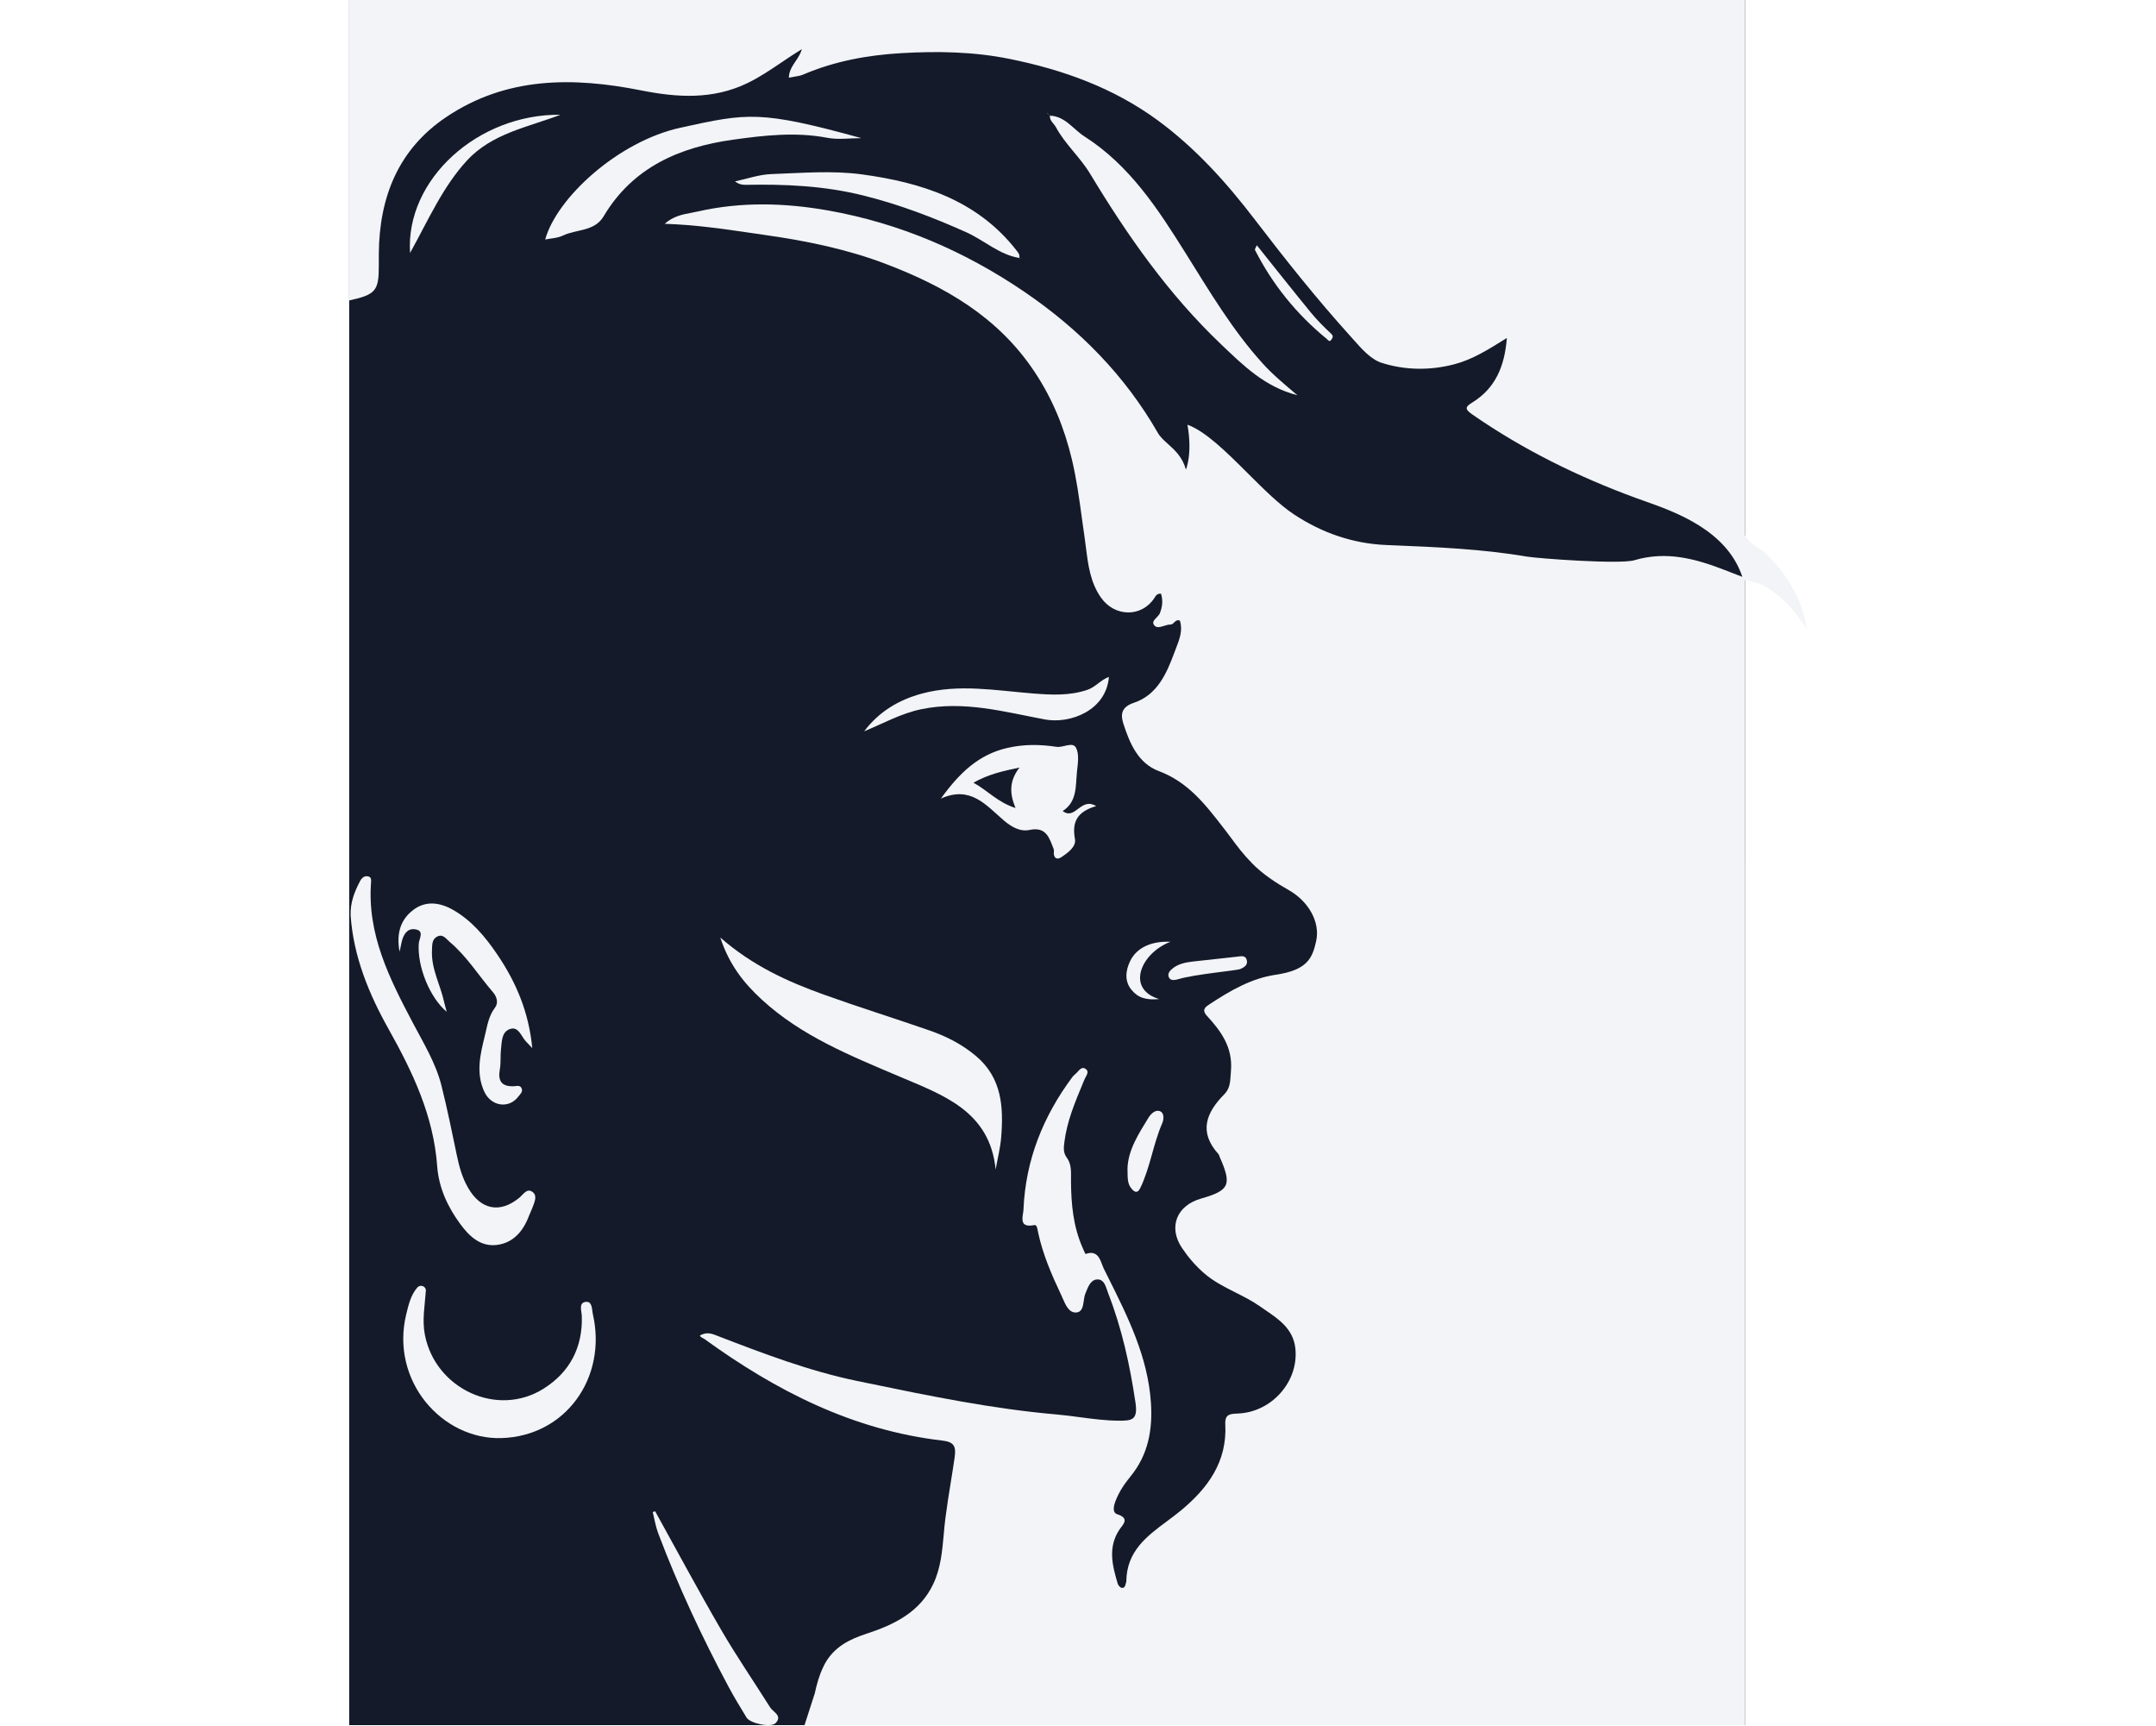
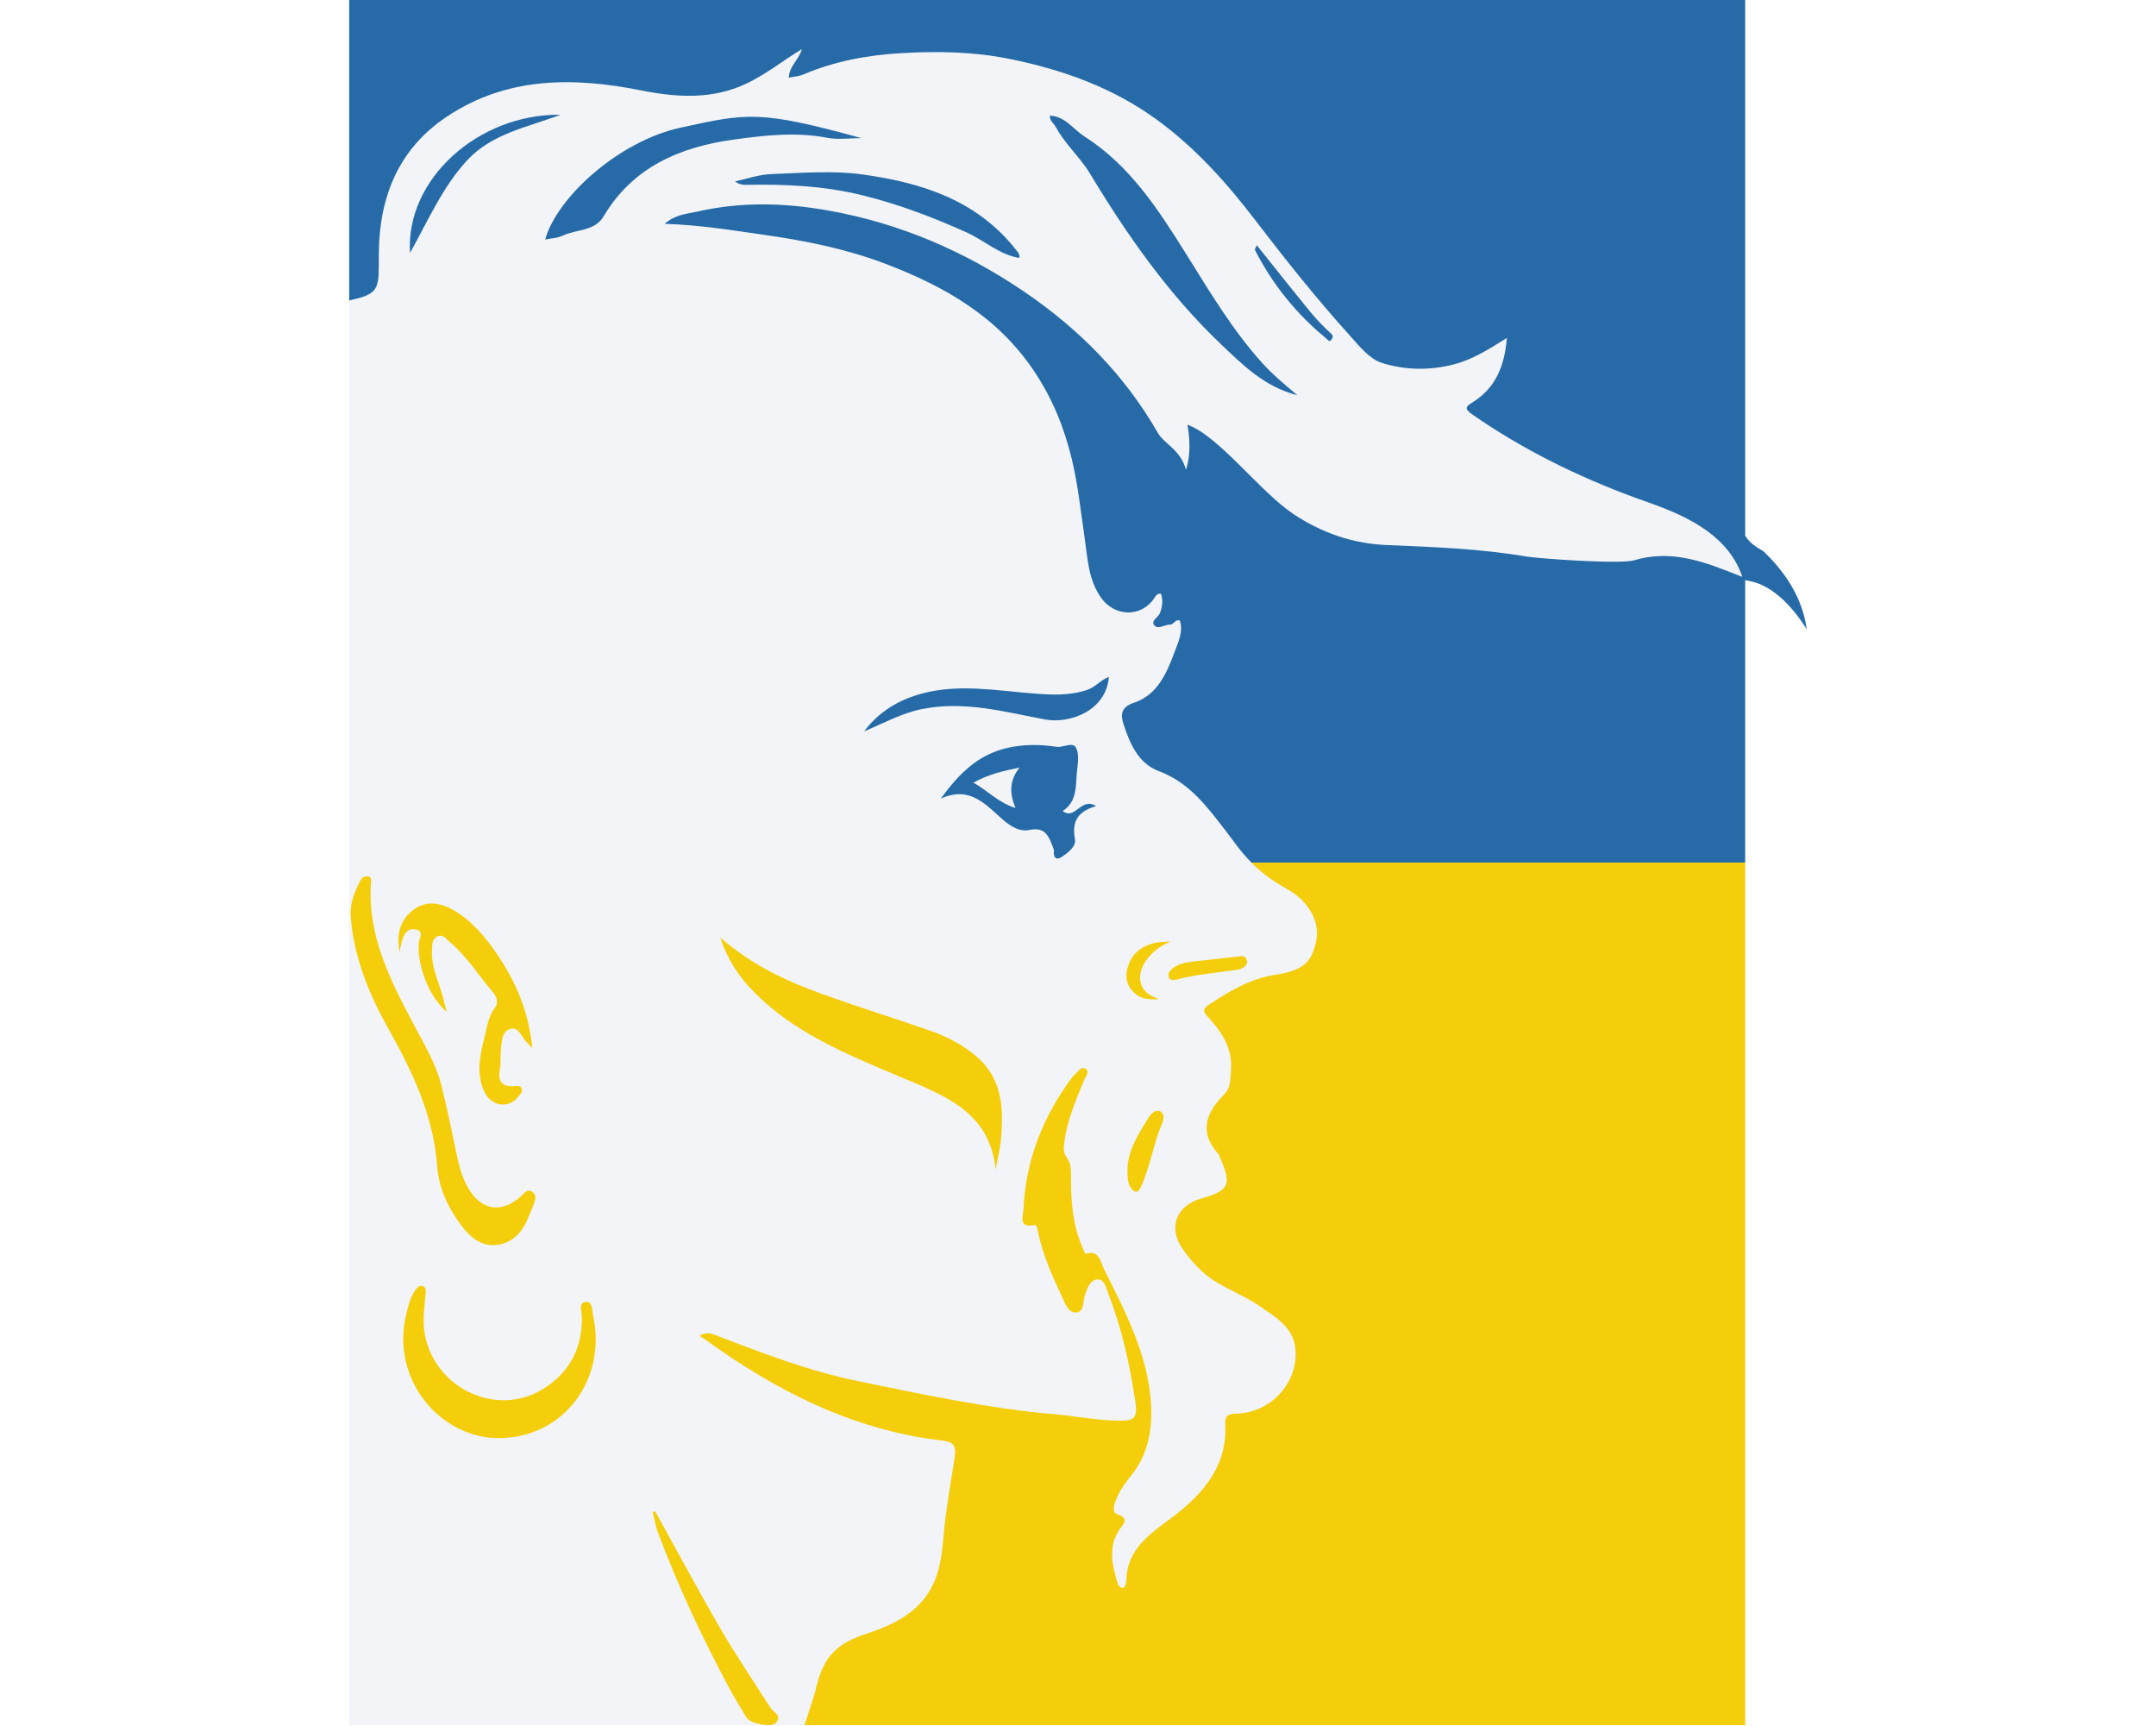
<svg xmlns="http://www.w3.org/2000/svg" width="150" height="120" viewBox="0 0 150 120" fill="none">
-   <path d="M121.418 0.009H24.294V120H121.418V0.009Z" fill="#141A29" />
-   <path d="M73.046 8.031L72.832 7.873C72.859 7.885 72.893 7.892 72.914 7.912C72.958 7.952 72.995 7.999 73.035 8.043L73.046 8.031Z" fill="#F2F4F7" />
-   <path d="M70.912 17.956L71.077 17.998C71.026 17.98 70.974 17.962 70.923 17.944L70.912 17.956Z" fill="#F2F4F7" />
-   <path d="M69.27 81.349C68.864 77.275 65.597 76.168 62.565 74.879C59.174 73.437 55.752 72.069 52.988 69.521C51.772 68.399 50.745 67.136 50.113 65.215C52.384 67.197 54.817 68.287 57.334 69.191C59.773 70.067 62.249 70.837 64.697 71.688C65.857 72.092 66.94 72.648 67.898 73.453C69.707 74.974 69.826 77.002 69.655 79.113C69.594 79.864 69.402 80.604 69.27 81.349Z" fill="#F2F4F7" />
-   <path d="M37.032 72.907C36.761 72.622 36.661 72.522 36.569 72.418C36.256 72.066 36.072 71.392 35.498 71.573C34.889 71.765 34.915 72.462 34.853 73.01C34.803 73.461 34.857 73.928 34.776 74.372C34.628 75.184 34.887 75.591 35.747 75.559C35.936 75.553 36.195 75.453 36.297 75.718C36.387 75.953 36.189 76.109 36.067 76.271C35.409 77.151 34.169 76.962 33.695 75.939C33.091 74.632 33.419 73.314 33.732 72.048C33.892 71.401 33.986 70.679 34.437 70.094C34.698 69.756 34.56 69.322 34.299 69.019C33.294 67.855 32.482 66.525 31.291 65.523C31.037 65.309 30.816 64.931 30.402 65.155C30.038 65.351 30.073 65.735 30.054 66.088C29.985 67.391 30.651 68.519 30.91 69.744C30.954 69.947 31.018 70.147 31.082 70.382C29.893 69.389 29.029 67.233 29.134 65.641C29.158 65.282 29.566 64.724 28.852 64.638C28.322 64.574 28.07 65.015 27.952 65.495C27.913 65.656 27.882 65.819 27.8 66.204C27.556 64.887 27.891 63.957 28.743 63.301C29.614 62.63 30.606 62.772 31.513 63.287C32.822 64.03 33.77 65.175 34.594 66.389C35.882 68.287 36.787 70.357 37.032 72.907Z" fill="#F2F4F7" />
-   <path d="M73.035 8.043C74.108 8.08 74.66 8.989 75.452 9.494C78.606 11.507 80.575 14.555 82.501 17.632C84.158 20.278 85.748 22.967 87.861 25.297C88.561 26.069 89.355 26.72 90.26 27.492C87.975 26.906 86.475 25.396 84.959 23.955C81.303 20.479 78.43 16.377 75.842 12.085C75.136 10.916 74.101 10.033 73.461 8.843C73.317 8.575 73.006 8.394 73.046 8.031L73.035 8.043Z" fill="#F2F4F7" />
-   <path d="M24.395 63.695C24.358 62.816 24.655 62.032 25.055 61.282C25.173 61.062 25.366 60.881 25.654 60.973C25.806 61.021 25.831 61.169 25.819 61.318C25.524 64.964 27.094 68.058 28.718 71.14C29.469 72.565 30.324 73.952 30.718 75.531C31.117 77.129 31.447 78.744 31.782 80.356C31.947 81.148 32.153 81.906 32.565 82.622C33.439 84.145 34.775 84.429 36.129 83.316C36.412 83.083 36.672 82.599 37.075 82.932C37.405 83.204 37.168 83.655 37.039 84.016C36.969 84.214 36.867 84.401 36.793 84.598C36.394 85.655 35.691 86.466 34.556 86.599C33.45 86.728 32.677 86.03 32.038 85.164C31.14 83.949 30.525 82.612 30.416 81.113C30.161 77.623 28.72 74.585 27.044 71.598C25.666 69.143 24.6 66.554 24.395 63.695Z" fill="#F2F4F7" />
-   <path d="M29.565 92.877C30.31 96.616 34.594 98.619 37.813 96.599C39.624 95.462 40.543 93.749 40.479 91.556C40.469 91.21 40.243 90.64 40.724 90.562C41.223 90.481 41.172 91.077 41.25 91.423C42.247 95.825 39.362 99.901 34.879 100.033C30.768 100.154 27.136 96.063 28.265 91.411C28.425 90.751 28.585 90.077 29.033 89.561C29.245 89.317 29.649 89.468 29.628 89.79C29.559 90.812 29.354 91.82 29.565 92.877Z" fill="#F2F4F7" />
-   <path d="M73.934 56.416C74.819 57.087 75.184 55.417 76.263 56.072C74.919 56.465 74.574 57.192 74.788 58.367C74.886 58.899 74.291 59.326 73.825 59.635C73.588 59.792 73.343 59.743 73.316 59.378C73.309 59.274 73.344 59.157 73.309 59.066C73.009 58.301 72.803 57.481 71.626 57.731C70.955 57.874 70.336 57.496 69.827 57.059C68.6 56.007 67.522 54.624 65.46 55.549C66.749 53.766 68.078 52.494 70.059 52.031C71.22 51.76 72.353 51.775 73.5 51.948C73.976 52.02 74.626 51.569 74.861 52.013C75.096 52.454 74.988 53.113 74.93 53.665C74.826 54.666 74.955 55.762 73.934 56.416ZM70.652 56.205C70.238 55.197 70.202 54.331 70.928 53.392C69.715 53.641 68.744 53.873 67.724 54.444C68.72 54.987 69.405 55.808 70.652 56.205Z" fill="#F2F4F7" />
-   <path d="M59.93 9.608C59.137 9.608 58.321 9.731 57.556 9.585C55.348 9.163 53.148 9.417 50.988 9.719C47.294 10.234 44.025 11.628 41.998 15.044C41.362 16.117 40.097 15.935 39.15 16.391C38.786 16.566 38.343 16.576 37.931 16.661C38.731 13.763 43 9.831 47.357 8.879C52.029 7.857 52.872 7.668 59.93 9.608Z" fill="#F2F4F7" />
-   <path d="M45.58 105.123C47.104 107.871 48.587 110.643 50.166 113.36C51.235 115.2 52.445 116.96 53.58 118.763C53.79 119.097 54.461 119.338 53.962 119.857C53.638 120.195 52.188 119.88 51.941 119.475C51.504 118.759 51.067 118.041 50.672 117.302C48.826 113.852 47.176 110.311 45.792 106.65C45.614 106.18 45.537 105.671 45.414 105.179L45.58 105.123Z" fill="#F2F4F7" />
-   <path d="M70.921 17.945C69.512 17.715 68.475 16.714 67.222 16.153C64.905 15.115 62.562 14.222 60.078 13.602C57.354 12.922 54.632 12.803 51.868 12.857C51.635 12.862 51.401 12.817 51.138 12.617C51.977 12.44 52.811 12.14 53.654 12.11C55.758 12.035 57.897 11.85 59.965 12.13C64.084 12.689 67.977 13.909 70.705 17.4C70.84 17.572 70.978 17.72 70.91 17.957L70.921 17.945Z" fill="#F2F4F7" />
-   <path d="M60.124 50.87C61.139 49.51 62.538 48.672 64.158 48.24C66.725 47.555 69.308 48.036 71.888 48.239C73.14 48.337 74.395 48.406 75.638 47.99C76.22 47.796 76.577 47.292 77.15 47.086C76.966 49.422 74.457 50.374 72.692 50.044C69.857 49.512 67.046 48.722 64.098 49.333C62.679 49.627 61.462 50.319 60.124 50.87Z" fill="#F2F4F7" />
-   <path d="M28.529 17.599C28.197 12.485 33.261 7.912 38.999 7.982C36.733 8.847 34.236 9.273 32.497 11.157C30.812 12.982 29.825 15.253 28.529 17.599Z" fill="#F2F4F7" />
-   <path d="M78.443 81.276C78.488 79.979 79.221 78.86 79.914 77.731C80.081 77.46 80.393 77.183 80.682 77.286C81.032 77.409 80.966 77.891 80.863 78.126C80.225 79.584 80.031 81.188 79.339 82.627C79.125 83.072 78.908 82.897 78.72 82.678C78.399 82.305 78.466 81.825 78.443 81.276Z" fill="#F2F4F7" />
-   <path d="M87.441 17.06C88.728 18.667 89.945 20.209 91.19 21.728C91.623 22.256 92.109 22.747 92.611 23.211C92.816 23.402 92.688 23.53 92.616 23.641C92.494 23.826 92.382 23.636 92.296 23.566C90.204 21.852 88.536 19.794 87.31 17.381C87.29 17.343 87.356 17.26 87.441 17.06Z" fill="#F2F4F7" />
-   <path d="M81.996 68.106C81.624 68.216 81.421 68.183 81.328 67.993C81.219 67.769 81.344 67.577 81.499 67.436C81.934 67.039 82.485 66.94 83.045 66.878C84.048 66.768 85.05 66.655 86.053 66.548C86.323 66.52 86.657 66.416 86.747 66.796C86.826 67.131 86.559 67.288 86.291 67.406C86.053 67.51 83.173 67.759 81.996 68.106Z" fill="#F2F4F7" />
-   <path d="M81.432 65.509C79.338 66.316 78.326 68.81 80.65 69.494C79.745 69.58 79.184 69.415 78.72 68.85C78.232 68.256 78.303 67.529 78.623 66.861C79.07 65.925 80.099 65.448 81.432 65.509Z" fill="#F2F4F7" />
-   <path fill-rule="evenodd" clip-rule="evenodd" d="M122.478 38.215C122.587 38.279 122.673 38.33 122.719 38.374C125.05 40.608 125.528 42.615 125.706 43.772C123.887 40.899 122.246 40.532 121.775 40.427L121.772 40.427L121.753 40.422C121.62 40.392 121.51 40.368 121.418 40.36V60.005H99.004C98.995 60.005 98.986 60.005 98.977 60.005L121.42 60.005V120H55.973L56.686 117.791C56.824 117.159 56.992 116.535 57.284 115.941L57.293 115.911L57.299 115.91C57.309 115.89 57.319 115.869 57.328 115.848C57.344 115.815 57.36 115.781 57.378 115.748C58.02 114.572 59.069 114.039 60.265 113.648C62.204 113.015 63.999 112.15 64.932 110.178C65.446 109.092 65.552 107.913 65.658 106.742C65.691 106.373 65.724 106.005 65.77 105.641C65.876 104.8 66.01 103.964 66.145 103.128C66.239 102.546 66.333 101.963 66.417 101.379C66.523 100.64 66.407 100.304 65.571 100.207C59.361 99.491 54.001 96.757 49.019 93.147C48.983 93.121 48.943 93.101 48.903 93.081C48.819 93.039 48.735 92.996 48.689 92.9C49.161 92.628 49.522 92.769 49.865 92.903C49.886 92.911 49.907 92.919 49.929 92.927C53.106 94.151 56.298 95.371 59.633 96.059C59.848 96.104 60.064 96.148 60.279 96.193C64.658 97.097 69.042 98.003 73.51 98.389C74.049 98.436 74.585 98.507 75.121 98.579C76.01 98.697 76.9 98.816 77.805 98.821C78.707 98.826 79.183 98.813 79.001 97.582C78.616 94.974 78.061 92.432 77.107 89.977C77.08 89.907 77.055 89.832 77.029 89.756C76.903 89.378 76.765 88.966 76.314 88.999C75.892 89.031 75.714 89.476 75.548 89.893C75.535 89.925 75.522 89.957 75.51 89.989C75.453 90.13 75.428 90.305 75.402 90.481C75.345 90.88 75.287 91.284 74.853 91.297C74.371 91.312 74.141 90.784 73.938 90.319C73.901 90.234 73.865 90.152 73.829 90.075C73.165 88.672 72.549 87.249 72.223 85.721C72.216 85.688 72.209 85.652 72.203 85.615C72.168 85.417 72.126 85.182 71.952 85.217C71.019 85.403 71.105 84.848 71.175 84.399C71.19 84.303 71.204 84.212 71.207 84.134C71.349 80.701 72.571 77.654 74.612 74.915C74.674 74.832 74.753 74.757 74.835 74.691C74.888 74.649 74.939 74.592 74.99 74.535C75.14 74.37 75.294 74.2 75.516 74.342C75.764 74.501 75.646 74.717 75.534 74.921C75.503 74.978 75.473 75.033 75.451 75.087C75.406 75.194 75.362 75.3 75.317 75.407C74.773 76.715 74.229 78.021 74.051 79.451C74.002 79.85 73.964 80.18 74.227 80.537C74.527 80.944 74.52 81.437 74.514 81.92C74.513 82.003 74.512 82.087 74.513 82.169C74.523 83.756 74.668 85.317 75.32 86.79C75.333 86.82 75.348 86.855 75.364 86.892C75.431 87.045 75.513 87.232 75.523 87.228C76.3 86.943 76.514 87.522 76.677 87.963C76.713 88.059 76.746 88.149 76.782 88.222C76.888 88.435 76.995 88.648 77.101 88.861C78.479 91.621 79.86 94.387 80.073 97.567C80.2 99.457 79.884 101.194 78.658 102.694C78.234 103.213 77.862 103.76 77.619 104.389C77.487 104.733 77.363 105.21 77.731 105.33C78.504 105.581 78.236 105.93 77.999 106.24C77.955 106.296 77.913 106.35 77.879 106.403C77.065 107.639 77.389 108.893 77.761 110.152C77.796 110.27 77.92 110.422 78.027 110.445C78.238 110.491 78.283 110.312 78.324 110.152C78.327 110.139 78.33 110.126 78.334 110.114C78.337 110.102 78.341 110.091 78.345 110.079C78.353 110.057 78.361 110.035 78.361 110.012C78.379 107.904 79.785 106.86 81.19 105.817C81.512 105.577 81.835 105.338 82.14 105.086C84.033 103.523 85.386 101.677 85.248 99.078C85.21 98.367 85.58 98.35 86.086 98.327C86.112 98.325 86.139 98.324 86.166 98.323C88.508 98.205 90.374 96.075 90.121 93.781C89.974 92.444 88.971 91.763 87.992 91.099C87.871 91.016 87.749 90.934 87.63 90.85C87.103 90.482 86.53 90.193 85.955 89.904C85.184 89.515 84.411 89.126 83.748 88.543C83.159 88.026 82.66 87.441 82.236 86.81C81.263 85.361 81.863 83.86 83.549 83.377C85.549 82.804 85.719 82.426 84.856 80.472C84.847 80.45 84.839 80.426 84.832 80.403C84.817 80.357 84.803 80.312 84.773 80.28C83.377 78.738 83.911 77.396 85.183 76.112C85.561 75.73 85.59 75.273 85.622 74.767C85.628 74.677 85.634 74.585 85.641 74.492C85.78 72.847 84.952 71.732 83.962 70.651C83.576 70.23 83.891 70.025 84.15 69.856C84.159 69.849 84.169 69.843 84.179 69.837C85.591 68.909 87.064 68.051 88.754 67.803C90.959 67.48 91.305 66.646 91.569 65.468C91.87 64.123 91.019 62.677 89.648 61.906C88.852 61.459 87.823 60.803 87.067 60.005L96.474 60.005C96.461 60.005 96.449 60.005 96.436 60.005H87.066L87.066 59.998C86.47 59.398 86.038 58.812 85.674 58.317C85.552 58.152 85.439 57.998 85.328 57.856C85.253 57.759 85.178 57.662 85.104 57.566C83.863 55.961 82.655 54.399 80.623 53.637C79.178 53.095 78.6 51.704 78.156 50.337C77.954 49.716 78.005 49.18 78.875 48.89C80.522 48.343 81.166 46.847 81.715 45.364C81.75 45.27 81.786 45.177 81.823 45.083C82.06 44.473 82.305 43.843 82.088 43.167C81.894 43.098 81.79 43.199 81.689 43.298C81.612 43.373 81.536 43.446 81.424 43.444C81.283 43.442 81.131 43.49 80.982 43.537C80.735 43.615 80.497 43.69 80.335 43.527C80.118 43.306 80.29 43.132 80.468 42.952C80.559 42.859 80.652 42.764 80.693 42.662C80.883 42.185 80.916 41.749 80.775 41.294C80.509 41.283 80.424 41.419 80.346 41.547C80.335 41.566 80.323 41.584 80.312 41.601C79.413 42.961 77.552 42.919 76.603 41.575C75.86 40.523 75.707 39.307 75.556 38.117C75.526 37.873 75.495 37.631 75.46 37.391C75.393 36.938 75.331 36.485 75.269 36.032C75.081 34.657 74.894 33.283 74.568 31.93C74.046 29.759 73.233 27.751 71.974 25.858C69.442 22.051 65.759 19.936 61.657 18.37C58.975 17.346 56.179 16.769 53.336 16.362C53.005 16.314 52.673 16.266 52.342 16.217C50.366 15.927 48.376 15.636 46.242 15.568C46.852 15.034 47.483 14.916 48.101 14.801C48.25 14.773 48.398 14.745 48.545 14.711C51.575 14.023 54.614 14.108 57.634 14.644C62.59 15.524 67.123 17.475 71.281 20.306C75.091 22.901 78.255 26.1 80.561 30.12C80.722 30.399 80.978 30.629 81.256 30.879C81.728 31.303 82.264 31.784 82.508 32.663C82.508 32.663 82.98 31.596 82.614 29.544C83.881 30 85.342 31.456 86.805 32.914C87.906 34.011 89.007 35.109 90.027 35.782C91.967 37.063 94.111 37.815 96.461 37.912C96.578 37.917 96.695 37.921 96.812 37.926C99.957 38.056 103.103 38.185 106.213 38.714C106.996 38.847 112.701 39.269 113.709 38.969C115.95 38.303 118.004 38.876 120.021 39.661C120.831 39.977 121.22 40.125 121.22 40.125C120.143 36.879 116.549 35.608 114.386 34.843C114.186 34.773 113.997 34.706 113.825 34.642C109.792 33.163 105.969 31.283 102.43 28.828C101.844 28.421 101.986 28.278 102.451 27.987C104.023 27.002 104.679 25.522 104.838 23.509L104.744 23.567C103.504 24.341 102.43 25.012 101.183 25.338C99.48 25.783 97.748 25.754 96.13 25.24C95.389 25.005 94.76 24.296 94.181 23.643C94.1 23.552 94.02 23.461 93.941 23.374C91.608 20.791 89.439 18.068 87.327 15.306C85.346 12.715 83.191 10.313 80.556 8.377C77.473 6.112 73.973 4.855 70.251 4.1C67.745 3.592 65.226 3.55 62.7 3.697C60.358 3.834 58.062 4.254 55.883 5.186C55.697 5.266 55.492 5.299 55.258 5.337C55.14 5.356 55.015 5.376 54.882 5.403C54.895 4.94 55.119 4.606 55.349 4.263C55.522 4.005 55.698 3.742 55.791 3.416C55.303 3.714 54.84 4.026 54.384 4.334C53.598 4.864 52.833 5.381 51.993 5.785C49.58 6.949 47.093 6.782 44.608 6.288C39.87 5.347 35.258 5.326 31.07 8.126C27.722 10.364 26.393 13.691 26.356 17.618C26.353 17.899 26.354 18.18 26.355 18.461C26.36 20.234 26.145 20.488 24.294 20.901V0H121.418V37.251C121.719 37.77 122.183 38.042 122.478 38.215Z" fill="#F2F4F7" />
+   <path d="M121.418 0.01H24.294V120H121.418V0.01Z" fill="#F2F4F7" />
+   <path d="M73.046 8.032L72.831 7.873C72.859 7.886 72.892 7.893 72.914 7.913C72.957 7.952 72.995 7.999 73.034 8.043L73.046 8.032Z" fill="#F2F4F7" />
+   <path d="M70.911 17.957L71.076 17.999C71.025 17.981 70.974 17.963 70.922 17.945L70.911 17.957Z" fill="#F2F4F7" />
+   <path d="M69.27 81.349C68.863 77.274 65.597 76.167 62.565 74.878C59.174 73.437 55.751 72.069 52.988 69.52C51.771 68.398 50.744 67.135 50.112 65.215C52.384 67.197 54.817 68.287 57.333 69.191C59.772 70.067 62.249 70.836 64.697 71.688C65.857 72.092 66.939 72.648 67.897 73.453C69.707 74.974 69.826 77.001 69.654 79.112C69.594 79.863 69.402 80.604 69.27 81.349Z" fill="#F4CE0B" />
+   <path d="M37.031 72.907C36.76 72.621 36.661 72.522 36.568 72.418C36.256 72.066 36.072 71.392 35.498 71.573C34.888 71.765 34.914 72.462 34.853 73.009C34.802 73.461 34.857 73.928 34.776 74.372C34.628 75.183 34.886 75.591 35.746 75.559C35.935 75.552 36.194 75.452 36.296 75.718C36.386 75.952 36.188 76.108 36.066 76.271C35.408 77.151 34.168 76.962 33.695 75.938C33.09 74.631 33.419 73.314 33.731 72.048C33.891 71.401 33.985 70.679 34.436 70.094C34.698 69.756 34.559 69.322 34.298 69.019C33.294 67.855 32.481 66.524 31.291 65.522C31.037 65.309 30.816 64.931 30.401 65.155C30.038 65.351 30.072 65.735 30.054 66.088C29.984 67.39 30.65 68.519 30.91 69.743C30.953 69.947 31.017 70.146 31.081 70.382C29.892 69.389 29.029 67.233 29.134 65.64C29.157 65.282 29.565 64.724 28.852 64.638C28.321 64.574 28.07 65.015 27.952 65.495C27.912 65.656 27.881 65.819 27.799 66.204C27.556 64.887 27.89 63.957 28.742 63.301C29.613 62.629 30.605 62.772 31.513 63.287C32.821 64.03 33.77 65.174 34.594 66.389C35.882 68.287 36.787 70.357 37.031 72.907Z" fill="#F4CE0B" />
+   <path d="M73.034 8.043C74.107 8.08 74.66 8.989 75.452 9.494C78.606 11.507 80.574 14.555 82.501 17.632C84.158 20.278 85.747 22.967 87.86 25.297C88.56 26.069 89.354 26.72 90.259 27.492C87.974 26.906 86.475 25.396 84.959 23.955C81.302 20.479 78.43 16.377 75.841 12.085C75.136 10.916 74.1 10.033 73.46 8.843C73.316 8.575 73.005 8.394 73.046 8.031L73.034 8.043Z" fill="#266BA8" />
+   <path d="M24.395 63.695C24.358 62.816 24.655 62.033 25.055 61.283C25.172 61.063 25.365 60.882 25.654 60.974C25.805 61.022 25.83 61.17 25.818 61.318C25.523 64.965 27.094 68.059 28.718 71.14C29.469 72.565 30.323 73.953 30.718 75.532C31.117 77.129 31.447 78.744 31.782 80.356C31.947 81.148 32.153 81.906 32.564 82.622C33.438 84.145 34.774 84.43 36.128 83.317C36.412 83.084 36.672 82.6 37.075 82.933C37.404 83.204 37.167 83.655 37.039 84.017C36.968 84.215 36.867 84.401 36.792 84.598C36.393 85.656 35.69 86.466 34.556 86.599C33.45 86.728 32.677 86.03 32.037 85.165C31.139 83.949 30.525 82.613 30.415 81.113C30.16 77.624 28.719 74.585 27.043 71.599C25.666 69.144 24.599 66.555 24.395 63.695Z" fill="#F4CE0B" />
+   <path d="M29.564 92.878C30.31 96.616 34.593 98.619 37.812 96.6C39.624 95.463 40.543 93.749 40.478 91.557C40.468 91.21 40.243 90.641 40.723 90.563C41.223 90.481 41.171 91.078 41.25 91.424C42.246 95.826 39.361 99.902 34.878 100.034C30.767 100.155 27.135 96.064 28.264 91.412C28.424 90.752 28.585 90.078 29.032 89.562C29.244 89.318 29.649 89.469 29.627 89.791C29.558 90.813 29.354 91.821 29.564 92.878Z" fill="#F4CE0B" />
+   <path d="M73.933 56.415C74.819 57.086 75.184 55.416 76.263 56.071C74.919 56.464 74.573 57.192 74.788 58.366C74.885 58.898 74.291 59.325 73.824 59.635C73.587 59.792 73.342 59.742 73.316 59.378C73.308 59.273 73.344 59.157 73.308 59.066C73.009 58.301 72.802 57.48 71.626 57.73C70.955 57.873 70.336 57.496 69.826 57.059C68.599 56.006 67.521 54.623 65.46 55.548C66.749 53.765 68.077 52.493 70.058 52.031C71.22 51.76 72.353 51.774 73.499 51.947C73.975 52.019 74.625 51.569 74.861 52.013C75.095 52.454 74.987 53.112 74.93 53.665C74.826 54.665 74.955 55.762 73.933 56.415ZM70.651 56.205C70.238 55.197 70.201 54.331 70.928 53.391C69.714 53.641 68.743 53.872 67.724 54.444C68.719 54.987 69.404 55.808 70.651 56.205Z" fill="#266BA8" />
+   <path d="M59.93 9.607C59.137 9.607 58.32 9.73 57.555 9.584C55.347 9.162 53.148 9.417 50.987 9.718C47.294 10.233 44.025 11.627 41.998 15.044C41.362 16.116 40.097 15.935 39.15 16.39C38.786 16.566 38.342 16.575 37.931 16.661C38.73 13.763 43 9.83 47.356 8.878C52.028 7.857 52.872 7.668 59.93 9.607Z" fill="#266BA8" />
+   <path d="M45.58 105.123C47.103 107.872 48.586 110.644 50.165 113.36C51.235 115.201 52.444 116.96 53.579 118.763C53.789 119.097 54.46 119.338 53.962 119.857C53.637 120.196 52.187 119.881 51.94 119.475C51.504 118.759 51.067 118.042 50.671 117.302C48.825 113.853 47.175 110.312 45.791 106.651C45.613 106.18 45.537 105.671 45.413 105.18L45.58 105.123Z" fill="#F4CE0B" />
+   <path d="M70.921 17.945C69.511 17.715 68.474 16.714 67.222 16.153C64.905 15.115 62.561 14.222 60.078 13.602C57.354 12.922 54.632 12.803 51.868 12.857C51.635 12.862 51.4 12.817 51.138 12.617C51.976 12.44 52.81 12.14 53.654 12.11C55.757 12.035 57.896 11.85 59.964 12.13C64.084 12.689 67.976 13.909 70.705 17.4C70.839 17.572 70.977 17.72 70.909 17.957L70.921 17.945Z" fill="#266BA8" />
+   <path d="M60.124 50.87C61.138 49.509 62.538 48.672 64.157 48.239C66.725 47.554 69.308 48.035 71.887 48.238C73.139 48.337 74.394 48.406 75.637 47.99C76.22 47.795 76.577 47.291 77.149 47.086C76.965 49.421 74.456 50.374 72.691 50.043C69.856 49.512 67.046 48.721 64.097 49.333C62.678 49.627 61.461 50.318 60.124 50.87Z" fill="#266BA8" />
+   <path d="M28.528 17.598C28.197 12.484 33.261 7.911 38.998 7.981C36.732 8.846 34.236 9.272 32.496 11.156C30.812 12.981 29.825 15.252 28.528 17.598Z" fill="#266BA8" />
+   <path d="M78.442 81.276C78.488 79.979 79.22 78.86 79.914 77.731C80.08 77.46 80.392 77.183 80.682 77.286C81.031 77.409 80.966 77.891 80.863 78.126C80.225 79.584 80.031 81.188 79.339 82.627C79.124 83.072 78.907 82.897 78.72 82.678C78.399 82.305 78.465 81.825 78.442 81.276Z" fill="#F4CE0B" />
+   <path d="M87.44 17.059C88.728 18.666 89.944 20.208 91.19 21.727C91.623 22.255 92.108 22.746 92.61 23.21C92.816 23.401 92.688 23.529 92.615 23.64C92.494 23.825 92.381 23.635 92.296 23.565C90.203 21.851 88.535 19.793 87.309 17.381C87.289 17.342 87.356 17.259 87.44 17.059Z" fill="#266BA8" />
+   <path d="M81.995 68.106C81.624 68.216 81.42 68.183 81.327 67.993C81.218 67.769 81.343 67.577 81.499 67.436C81.933 67.039 82.484 66.94 83.045 66.878C84.047 66.768 85.05 66.655 86.053 66.548C86.323 66.52 86.656 66.416 86.747 66.796C86.826 67.131 86.559 67.288 86.291 67.406C86.053 67.51 83.172 67.759 81.995 68.106Z" fill="#F4CE0B" />
+   <path d="M81.431 65.509C79.338 66.316 78.325 68.811 80.65 69.494C79.745 69.581 79.183 69.415 78.72 68.851C78.232 68.257 78.303 67.53 78.622 66.862C79.07 65.925 80.099 65.448 81.431 65.509Z" fill="#F4CE0B" />
+   <path d="M122.719 38.374C122.546 38.209 121.83 37.962 121.418 37.251V0H24.294V20.901C26.145 20.488 26.359 20.234 26.354 18.461C26.353 18.18 26.353 17.899 26.355 17.618C26.392 13.691 27.722 10.364 31.07 8.126C35.257 5.326 39.869 5.347 44.607 6.288C47.093 6.782 49.579 6.949 51.993 5.785C53.319 5.146 54.461 4.226 55.79 3.416C55.574 4.177 54.903 4.592 54.882 5.403C55.279 5.32 55.603 5.306 55.882 5.186C58.061 4.254 60.358 3.834 62.7 3.697C65.226 3.55 67.745 3.592 70.25 4.1C73.972 4.855 77.472 6.112 80.555 8.377C83.191 10.313 85.345 12.715 87.326 15.306C89.438 18.068 91.608 20.791 93.94 23.374C94.585 24.088 95.285 24.972 96.13 25.24C97.747 25.754 99.48 25.783 101.182 25.338C102.461 25.004 103.557 24.308 104.837 23.509C104.678 25.522 104.023 27.002 102.451 27.987C101.986 28.278 101.844 28.421 102.43 28.828C105.968 31.283 109.791 33.163 113.824 34.642C115.861 35.39 120.043 36.579 121.219 40.125C121.219 40.125 120.831 39.977 120.021 39.661C118.003 38.876 115.949 38.303 113.708 38.969C112.7 39.269 106.996 38.847 106.212 38.714C102.986 38.166 99.722 38.047 96.461 37.912C94.11 37.815 91.966 37.063 90.026 35.782C87.65 34.213 84.834 30.343 82.614 29.544C82.98 31.596 82.508 32.663 82.508 32.663C82.119 31.266 80.993 30.873 80.561 30.12C78.254 26.1 75.091 22.901 71.28 20.306C67.122 17.475 62.59 15.524 57.634 14.644C54.614 14.108 51.575 14.023 48.545 14.711C47.787 14.884 46.999 14.906 46.242 15.568C48.734 15.647 51.03 16.032 53.336 16.362C56.179 16.769 58.975 17.346 61.657 18.37C65.759 19.936 69.442 22.051 71.973 25.858C73.233 27.751 74.045 29.759 74.567 31.93C75.001 33.729 75.19 35.565 75.459 37.391C75.668 38.804 75.707 40.307 76.603 41.575C77.551 42.919 79.412 42.961 80.311 41.601C80.404 41.462 80.47 41.281 80.774 41.294C80.916 41.749 80.883 42.185 80.693 42.662C80.573 42.963 80.005 43.193 80.335 43.527C80.594 43.789 81.049 43.438 81.423 43.444C81.685 43.449 81.747 43.045 82.087 43.167C82.337 43.948 81.973 44.665 81.715 45.364C81.166 46.847 80.521 48.343 78.874 48.89C78.005 49.18 77.954 49.716 78.156 50.337C78.599 51.704 79.177 53.095 80.622 53.637C82.777 54.444 84.005 56.152 85.328 57.856C85.769 58.423 86.27 59.197 87.066 59.998L87.066 60.005H96.436C97.291 60.008 98.147 60.009 99.003 60.005H121.418V40.36C121.514 40.368 121.63 40.395 121.772 40.427C122.24 40.531 123.884 40.894 125.705 43.772C125.527 42.615 125.049 40.608 122.719 38.374Z" fill="#266BA8" />
+   <path d="M87.067 60.004C87.822 60.802 88.852 61.458 89.647 61.905C91.018 62.676 91.869 64.122 91.568 65.467C91.304 66.645 90.958 67.479 88.754 67.802C87.063 68.05 85.591 68.908 84.178 69.836C83.915 70.008 83.561 70.213 83.962 70.65C84.951 71.731 85.78 72.846 85.641 74.491C85.589 75.107 85.629 75.66 85.183 76.111C83.911 77.395 83.376 78.737 84.773 80.279C84.817 80.328 84.828 80.407 84.856 80.471C85.719 82.425 85.549 82.803 83.548 83.376C81.863 83.859 81.262 85.36 82.235 86.809C82.659 87.44 83.159 88.025 83.747 88.542C84.905 89.559 86.396 89.987 87.629 90.849C88.707 91.602 89.955 92.276 90.121 93.781C90.373 96.074 88.508 98.204 86.166 98.322C85.62 98.349 85.207 98.329 85.247 99.077C85.386 101.676 84.033 103.522 82.14 105.085C80.503 106.436 78.382 107.42 78.36 110.011C78.36 110.045 78.342 110.079 78.333 110.113C78.289 110.281 78.254 110.494 78.026 110.444C77.919 110.421 77.796 110.269 77.761 110.151C77.389 108.892 77.064 107.638 77.878 106.402C78.104 106.059 78.644 105.626 77.731 105.329C77.363 105.209 77.486 104.732 77.619 104.388C77.861 103.759 78.234 103.212 78.658 102.693C79.883 101.193 80.199 99.456 80.073 97.566C79.843 94.14 78.258 91.195 76.782 88.221C76.58 87.815 76.47 86.88 75.522 87.227C75.51 87.232 75.387 86.943 75.319 86.789C74.667 85.316 74.523 83.755 74.512 82.168C74.509 81.609 74.578 81.014 74.227 80.536C73.963 80.179 74.001 79.849 74.051 79.45C74.243 77.903 74.864 76.502 75.45 75.086C75.552 74.84 75.832 74.544 75.515 74.341C75.217 74.15 75.041 74.524 74.834 74.69C74.753 74.756 74.674 74.831 74.611 74.914C72.571 77.653 71.348 80.701 71.207 84.133C71.188 84.575 70.819 85.442 71.952 85.216C72.158 85.175 72.178 85.513 72.222 85.72C72.549 87.248 73.164 88.671 73.828 90.074C74.065 90.574 74.283 91.314 74.852 91.296C75.478 91.277 75.323 90.449 75.509 89.988C75.688 89.547 75.858 89.032 76.314 88.998C76.856 88.958 76.945 89.561 77.106 89.976C78.06 92.431 78.616 94.973 79.001 97.581C79.182 98.812 78.707 98.825 77.805 98.82C76.355 98.811 74.943 98.512 73.51 98.388C68.822 97.983 64.226 97.006 59.632 96.058C56.297 95.37 53.106 94.15 49.928 92.926C49.566 92.787 49.19 92.61 48.688 92.899C48.756 93.041 48.908 93.066 49.019 93.146C54.001 96.756 59.361 99.49 65.571 100.206C66.407 100.303 66.522 100.639 66.416 101.378C66.212 102.8 65.949 104.212 65.769 105.64C65.578 107.16 65.607 108.749 64.932 110.177C63.998 112.149 62.204 113.014 60.264 113.647C59.068 114.038 58.02 114.571 57.377 115.748C57.348 115.801 57.325 115.855 57.298 115.909L57.293 115.91L57.283 115.94C56.992 116.534 56.823 117.158 56.686 117.79L55.973 119.999H121.419V60.004L87.067 60.004Z" fill="#F4CE0B" />
</svg>
